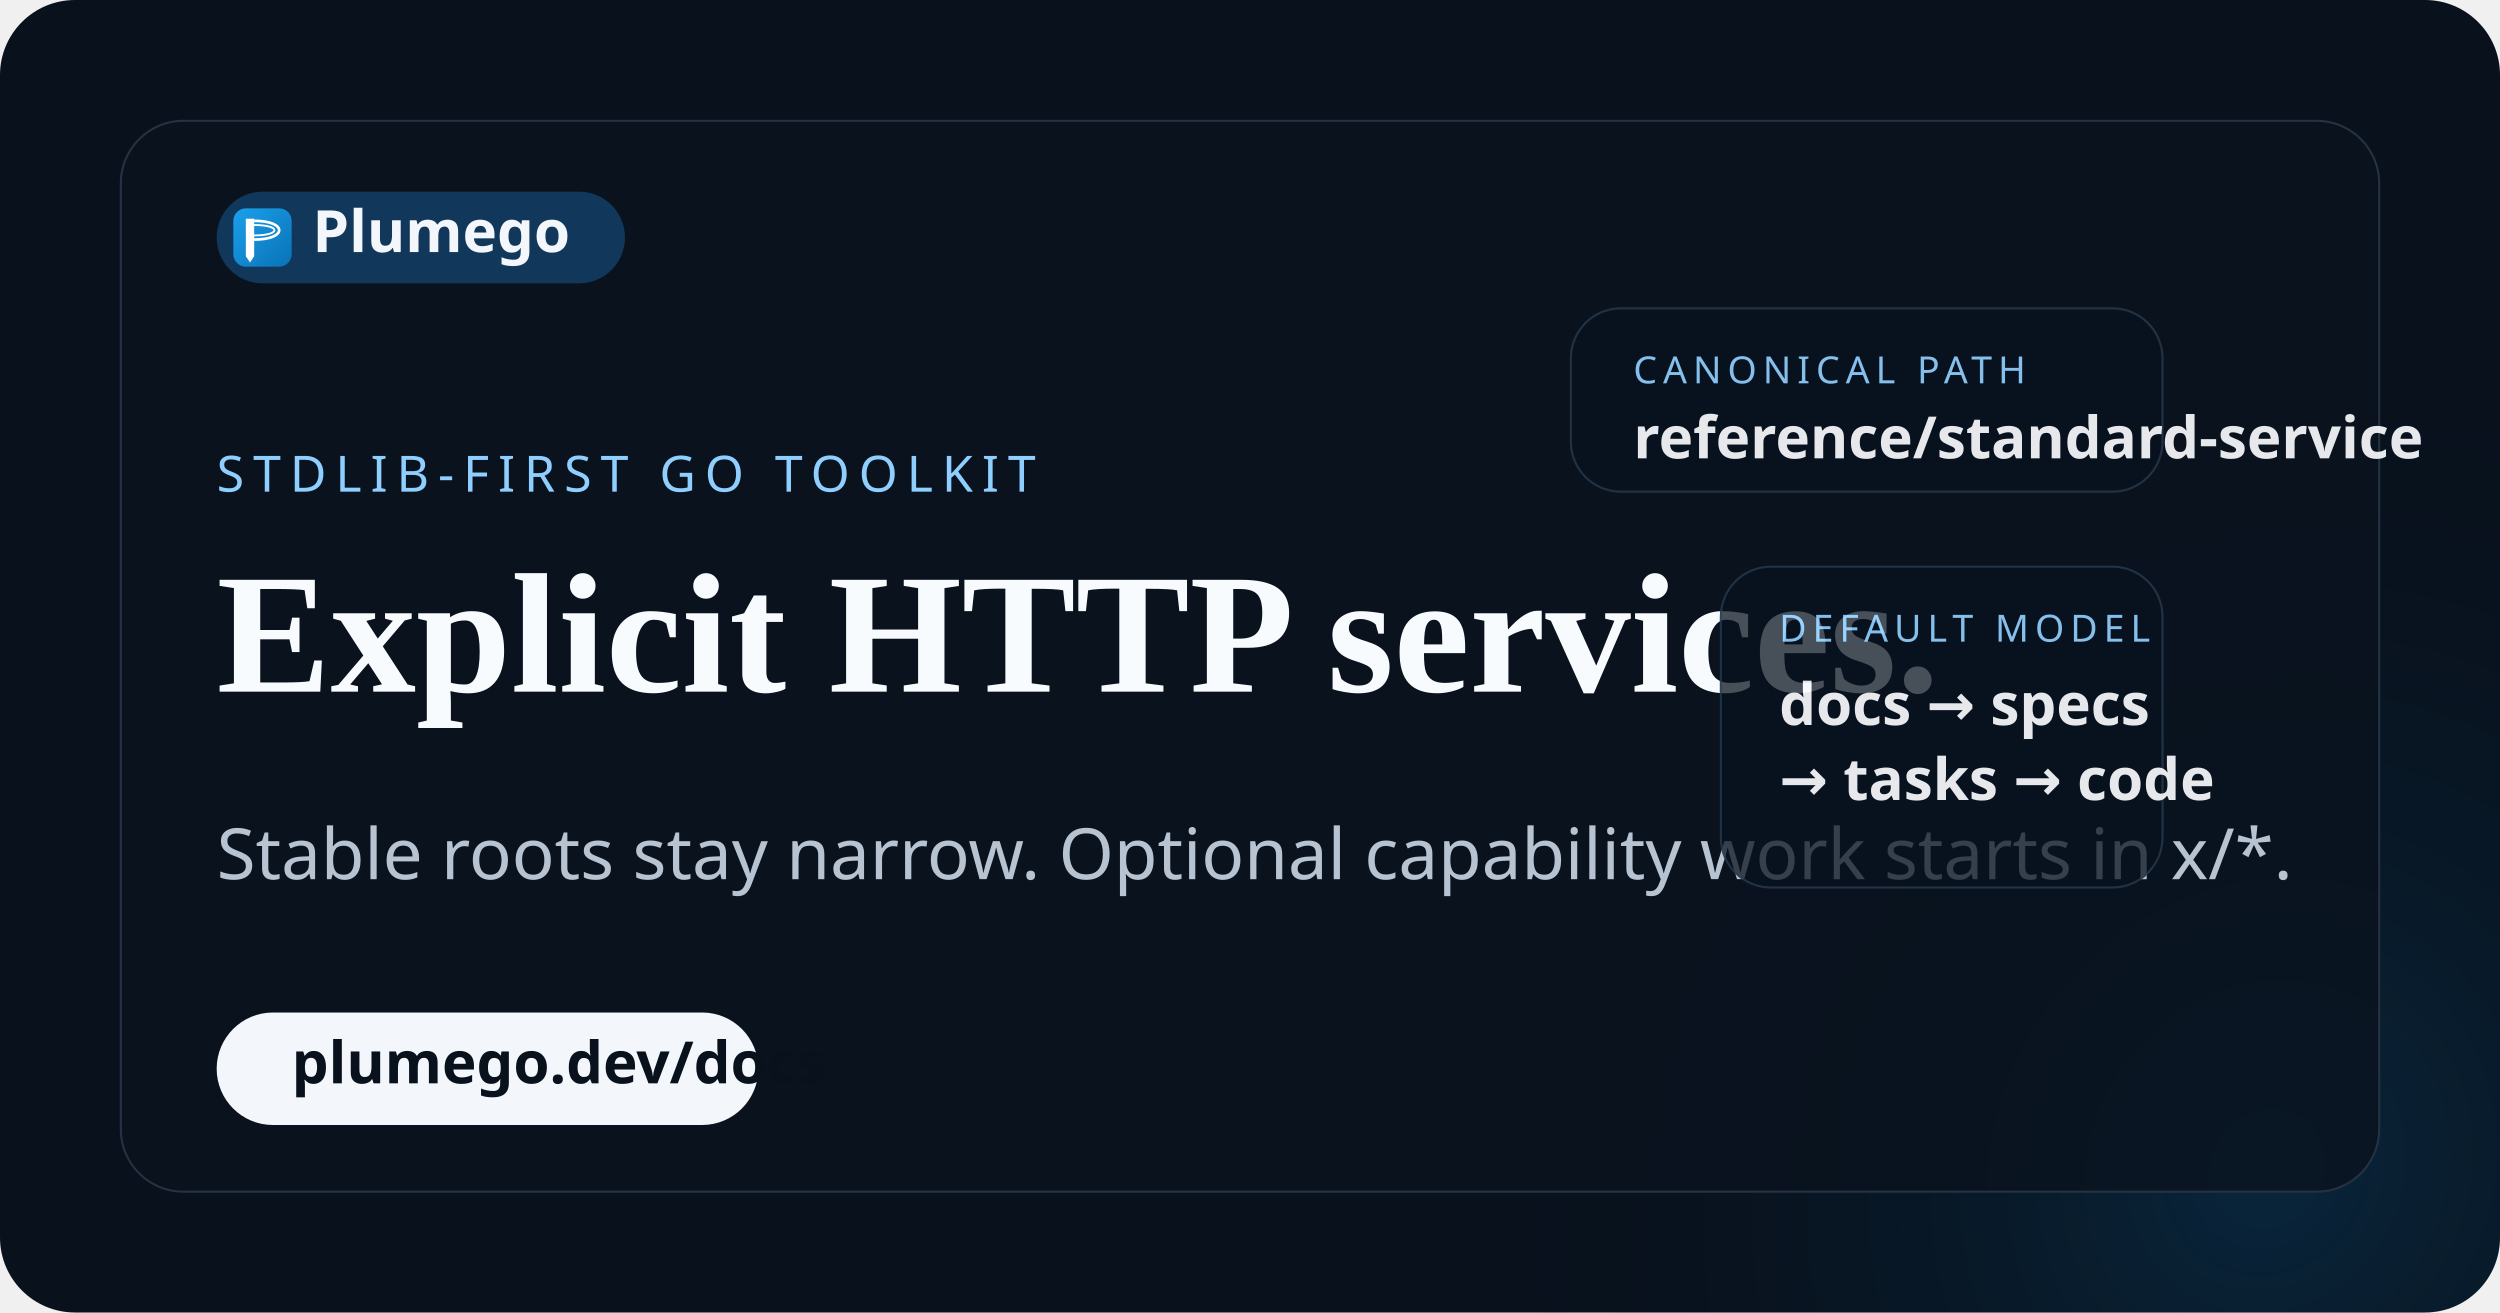
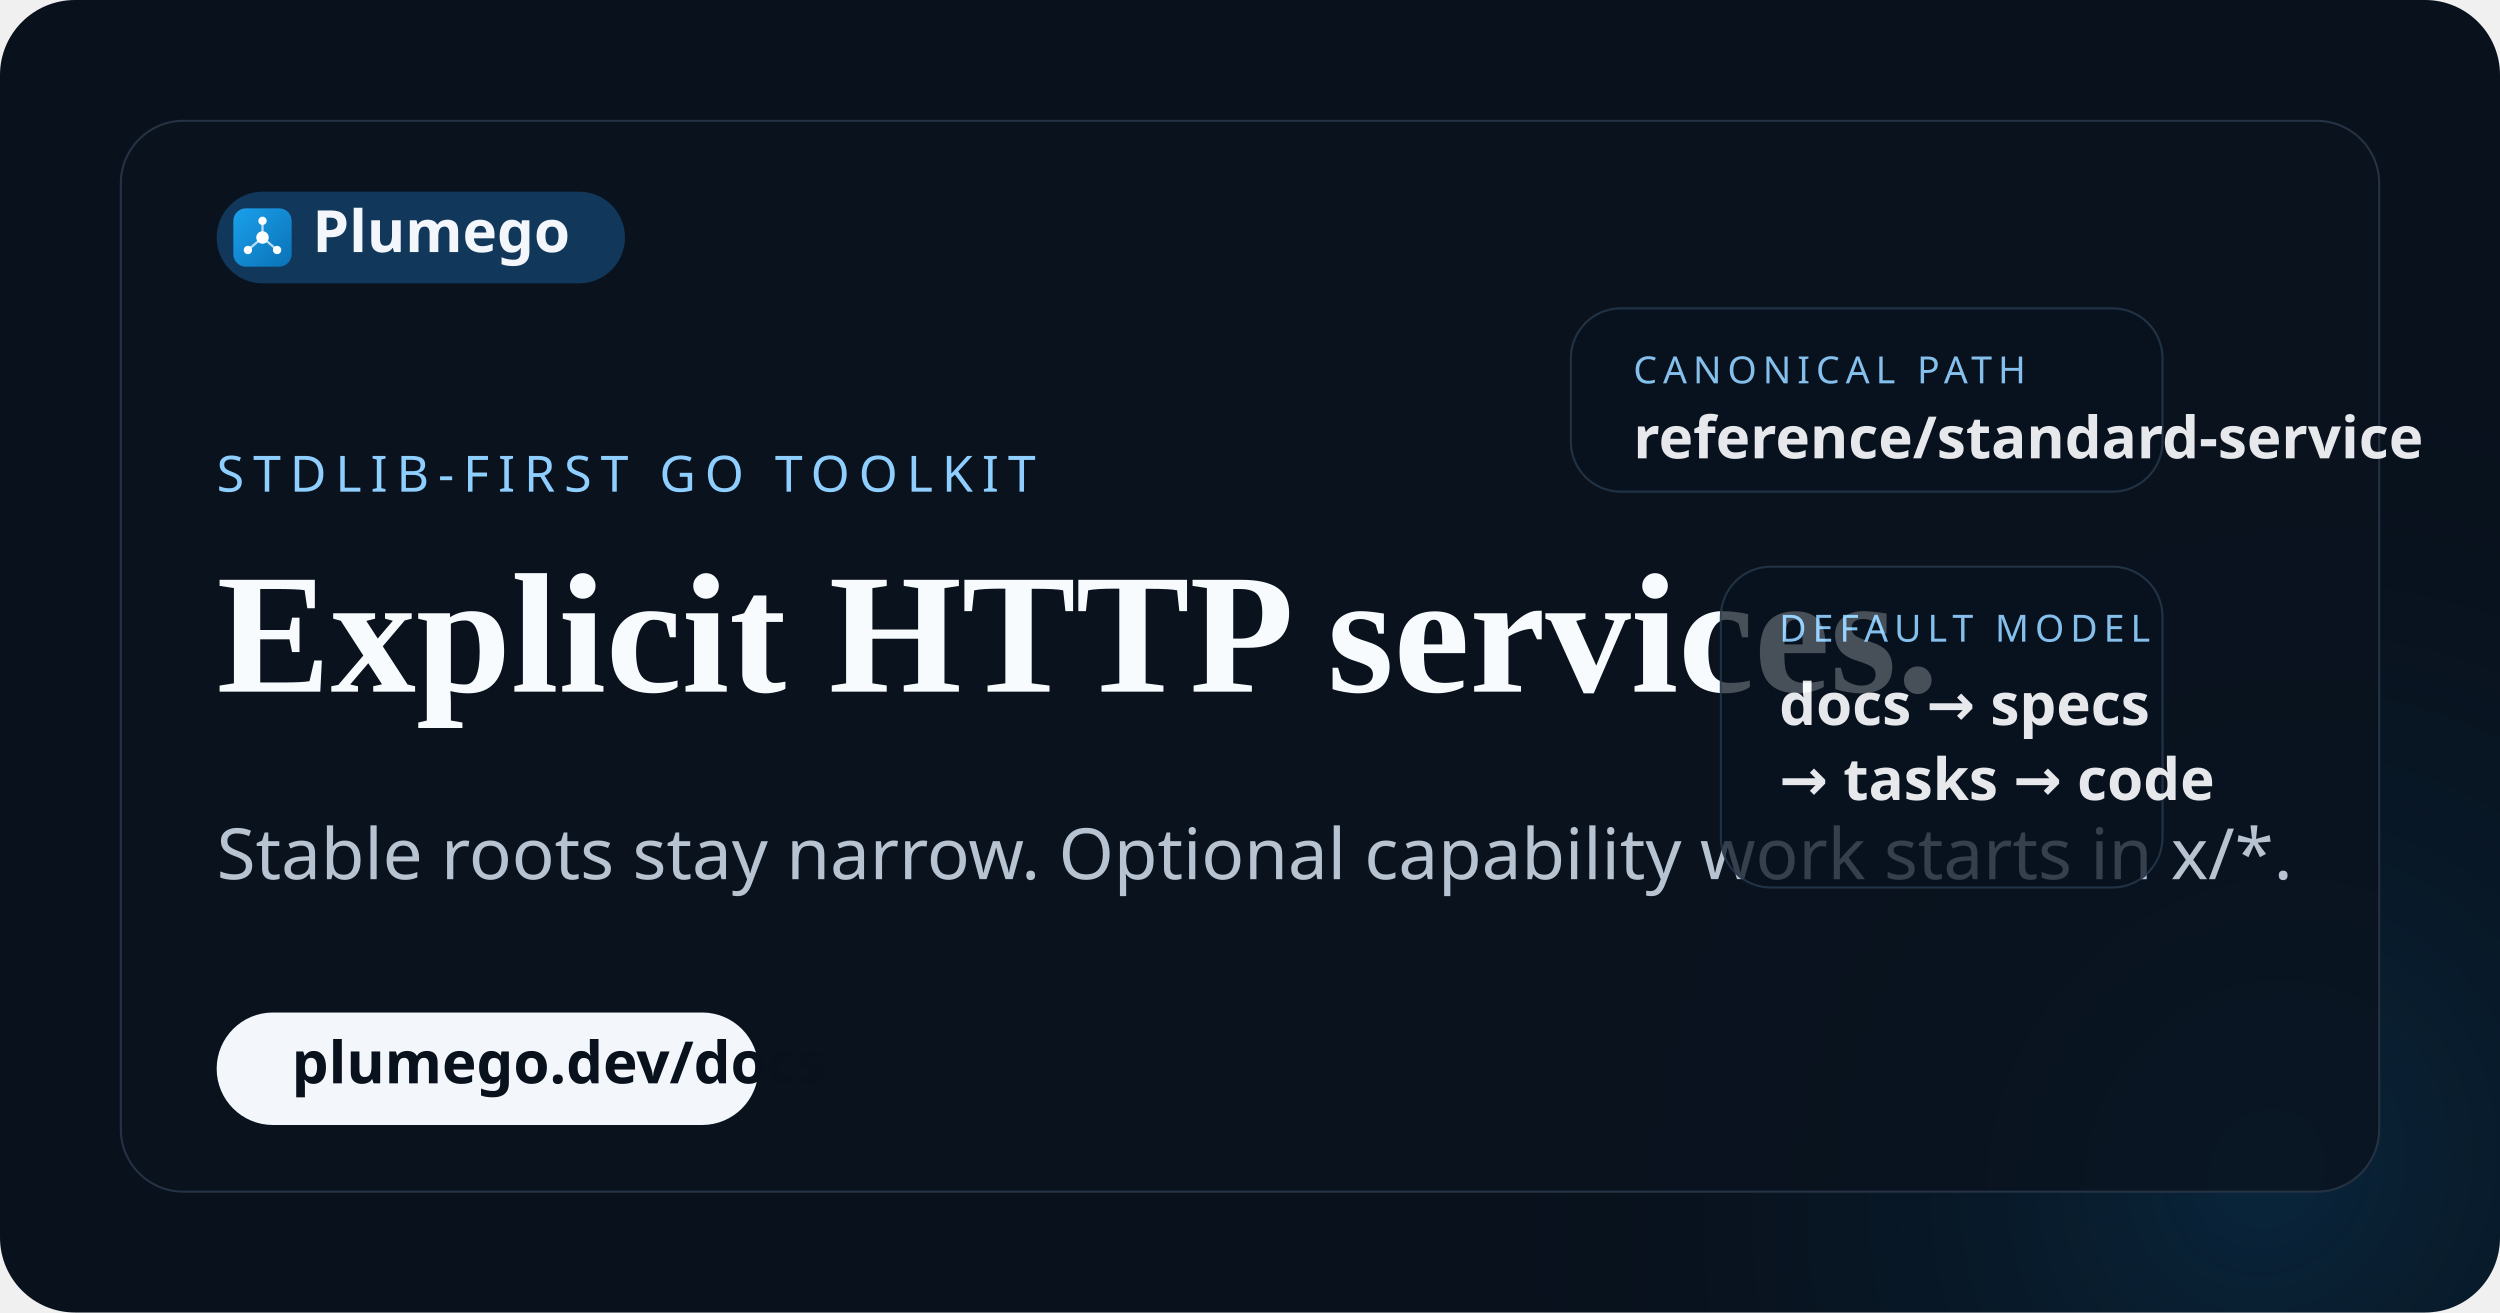
<svg xmlns="http://www.w3.org/2000/svg" width="1200" height="630" viewBox="0 0 1200 630" fill="none">
  <rect width="1200" height="630" rx="36" fill="#08111C" />
  <rect width="1200" height="630" rx="36" fill="url(#paint0_radial)" />
  <rect x="58" y="58" width="1084" height="514" rx="30" fill="rgba(9,18,30,0.78)" stroke="#243244" />
  <rect x="104" y="92" width="196" height="44" rx="22" fill="#11375A" />
  <rect x="112" y="100" width="28" height="28" rx="6" fill="url(#badge-g)" />
-   <path fill="#FFFFFF" d="M 118 105 L 122 105 L 122 123 L 120 126 L 118 123 Z" />
-   <path fill="none" stroke="#FFFFFF" stroke-linecap="round" stroke-width="1.3" d="M 122 106 C 138 106, 138 115, 122 115" />
-   <path fill="none" stroke="#FFFFFF" stroke-linecap="round" stroke-width="0.9" d="M 122 108 C 135 108, 135 113, 122 113" />
+   <g stroke="#FFFFFF" stroke-width="1.1" stroke-linecap="round" opacity="0.7">
+     <line x1="126" y1="114" x2="126" y2="106" />
+     <line x1="126" y1="114" x2="133" y2="120" />
+     <line x1="126" y1="114" x2="119" y2="120" />
+   </g>
+   <circle cx="126" cy="114" r="3" fill="#FFFFFF" />
+   <circle cx="126" cy="106" r="2" fill="#FFFFFF" />
+   <circle cx="133" cy="120" r="2" fill="#FFFFFF" />
+   <circle cx="119" cy="120" r="2" fill="#FFFFFF" />
  <text x="150" y="121" fill="#F3F7FB" font-family="ui-sans-serif, system-ui, sans-serif" font-size="28" font-weight="700">Plumego</text>
  <text x="104" y="236" fill="#8FCFFF" font-family="ui-sans-serif, system-ui, sans-serif" font-size="24" letter-spacing="0.18em">STDLIB-FIRST GO TOOLKIT</text>
  <text x="104" y="332" fill="#F8FBFD" font-family="Georgia, 'Times New Roman', serif" font-size="82" font-weight="700">Explicit HTTP services.</text>
  <text x="104" y="422" fill="#B7C3D1" font-family="ui-sans-serif, system-ui, sans-serif" font-size="34">Stable roots stay narrow. Optional capability work starts in x/*.</text>
  <rect x="104" y="486" width="260" height="54" rx="27" fill="#F3F7FB" />
  <text x="140" y="520" fill="#08111C" font-family="ui-sans-serif, system-ui, sans-serif" font-size="28" font-weight="700">plumego.dev/docs</text>
  <g opacity="0.92">
    <rect x="754" y="148" width="284" height="88" rx="24" fill="rgba(9,18,30,0.8)" stroke="#233548" />
    <text x="784" y="184" fill="#8FCFFF" font-family="ui-sans-serif, system-ui, sans-serif" font-size="18" letter-spacing="0.16em">CANONICAL PATH</text>
    <text x="784" y="220" fill="#F8FBFD" font-family="ui-sans-serif, system-ui, sans-serif" font-size="28" font-weight="700">reference/standard-service</text>
  </g>
  <g opacity="0.92">
    <rect x="826" y="272" width="212" height="154" rx="24" fill="rgba(9,18,30,0.8)" stroke="#233548" />
    <text x="854" y="308" fill="#8FCFFF" font-family="ui-sans-serif, system-ui, sans-serif" font-size="18" letter-spacing="0.16em">DEFAULT MODEL</text>
    <text x="854" y="348" fill="#F8FBFD" font-family="ui-sans-serif, system-ui, sans-serif" font-size="28" font-weight="700">docs → specs</text>
    <text x="854" y="384" fill="#F8FBFD" font-family="ui-sans-serif, system-ui, sans-serif" font-size="28" font-weight="700">→ tasks → code</text>
  </g>
  <defs>
    <linearGradient id="badge-g" x1="0%" y1="0%" x2="100%" y2="100%">
      <stop offset="0%" stop-color="#1BA0EC" />
      <stop offset="100%" stop-color="#0A72B6" />
    </linearGradient>
    <radialGradient id="paint0_radial" cx="0" cy="0" r="1" gradientUnits="userSpaceOnUse" gradientTransform="translate(1084 560) rotate(-146.62) scale(745.368 814.562)">
      <stop stop-color="#0D8BD7" stop-opacity="0.17" />
      <stop offset="0.48" stop-color="#0A1725" stop-opacity="0" />
      <stop offset="1" stop-color="#0A1725" stop-opacity="0" />
    </radialGradient>
  </defs>
</svg>
